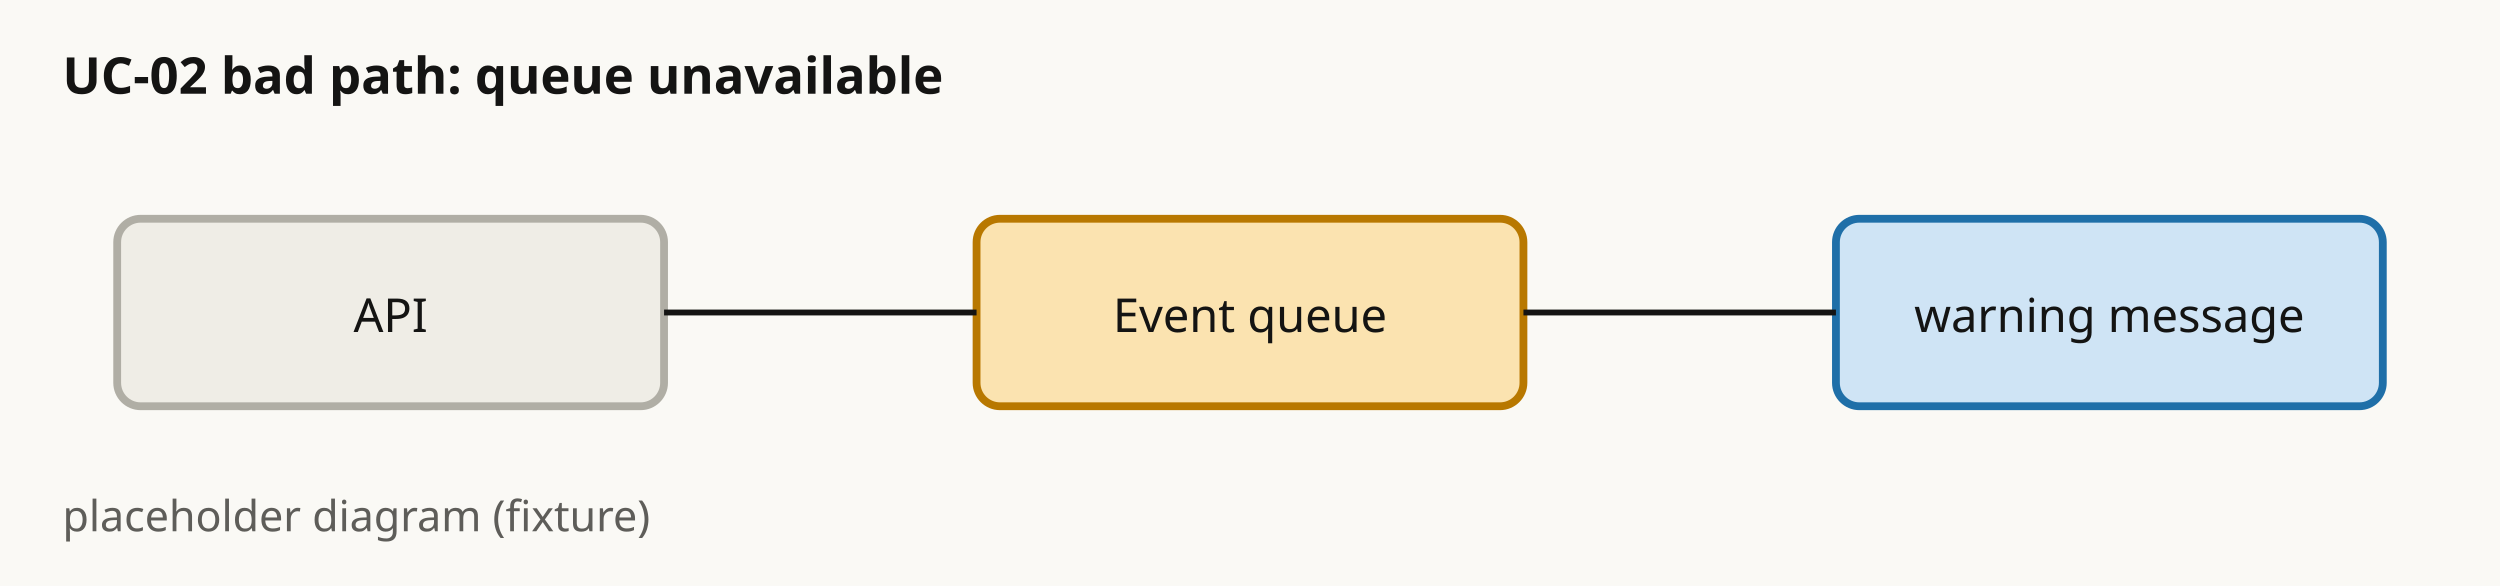
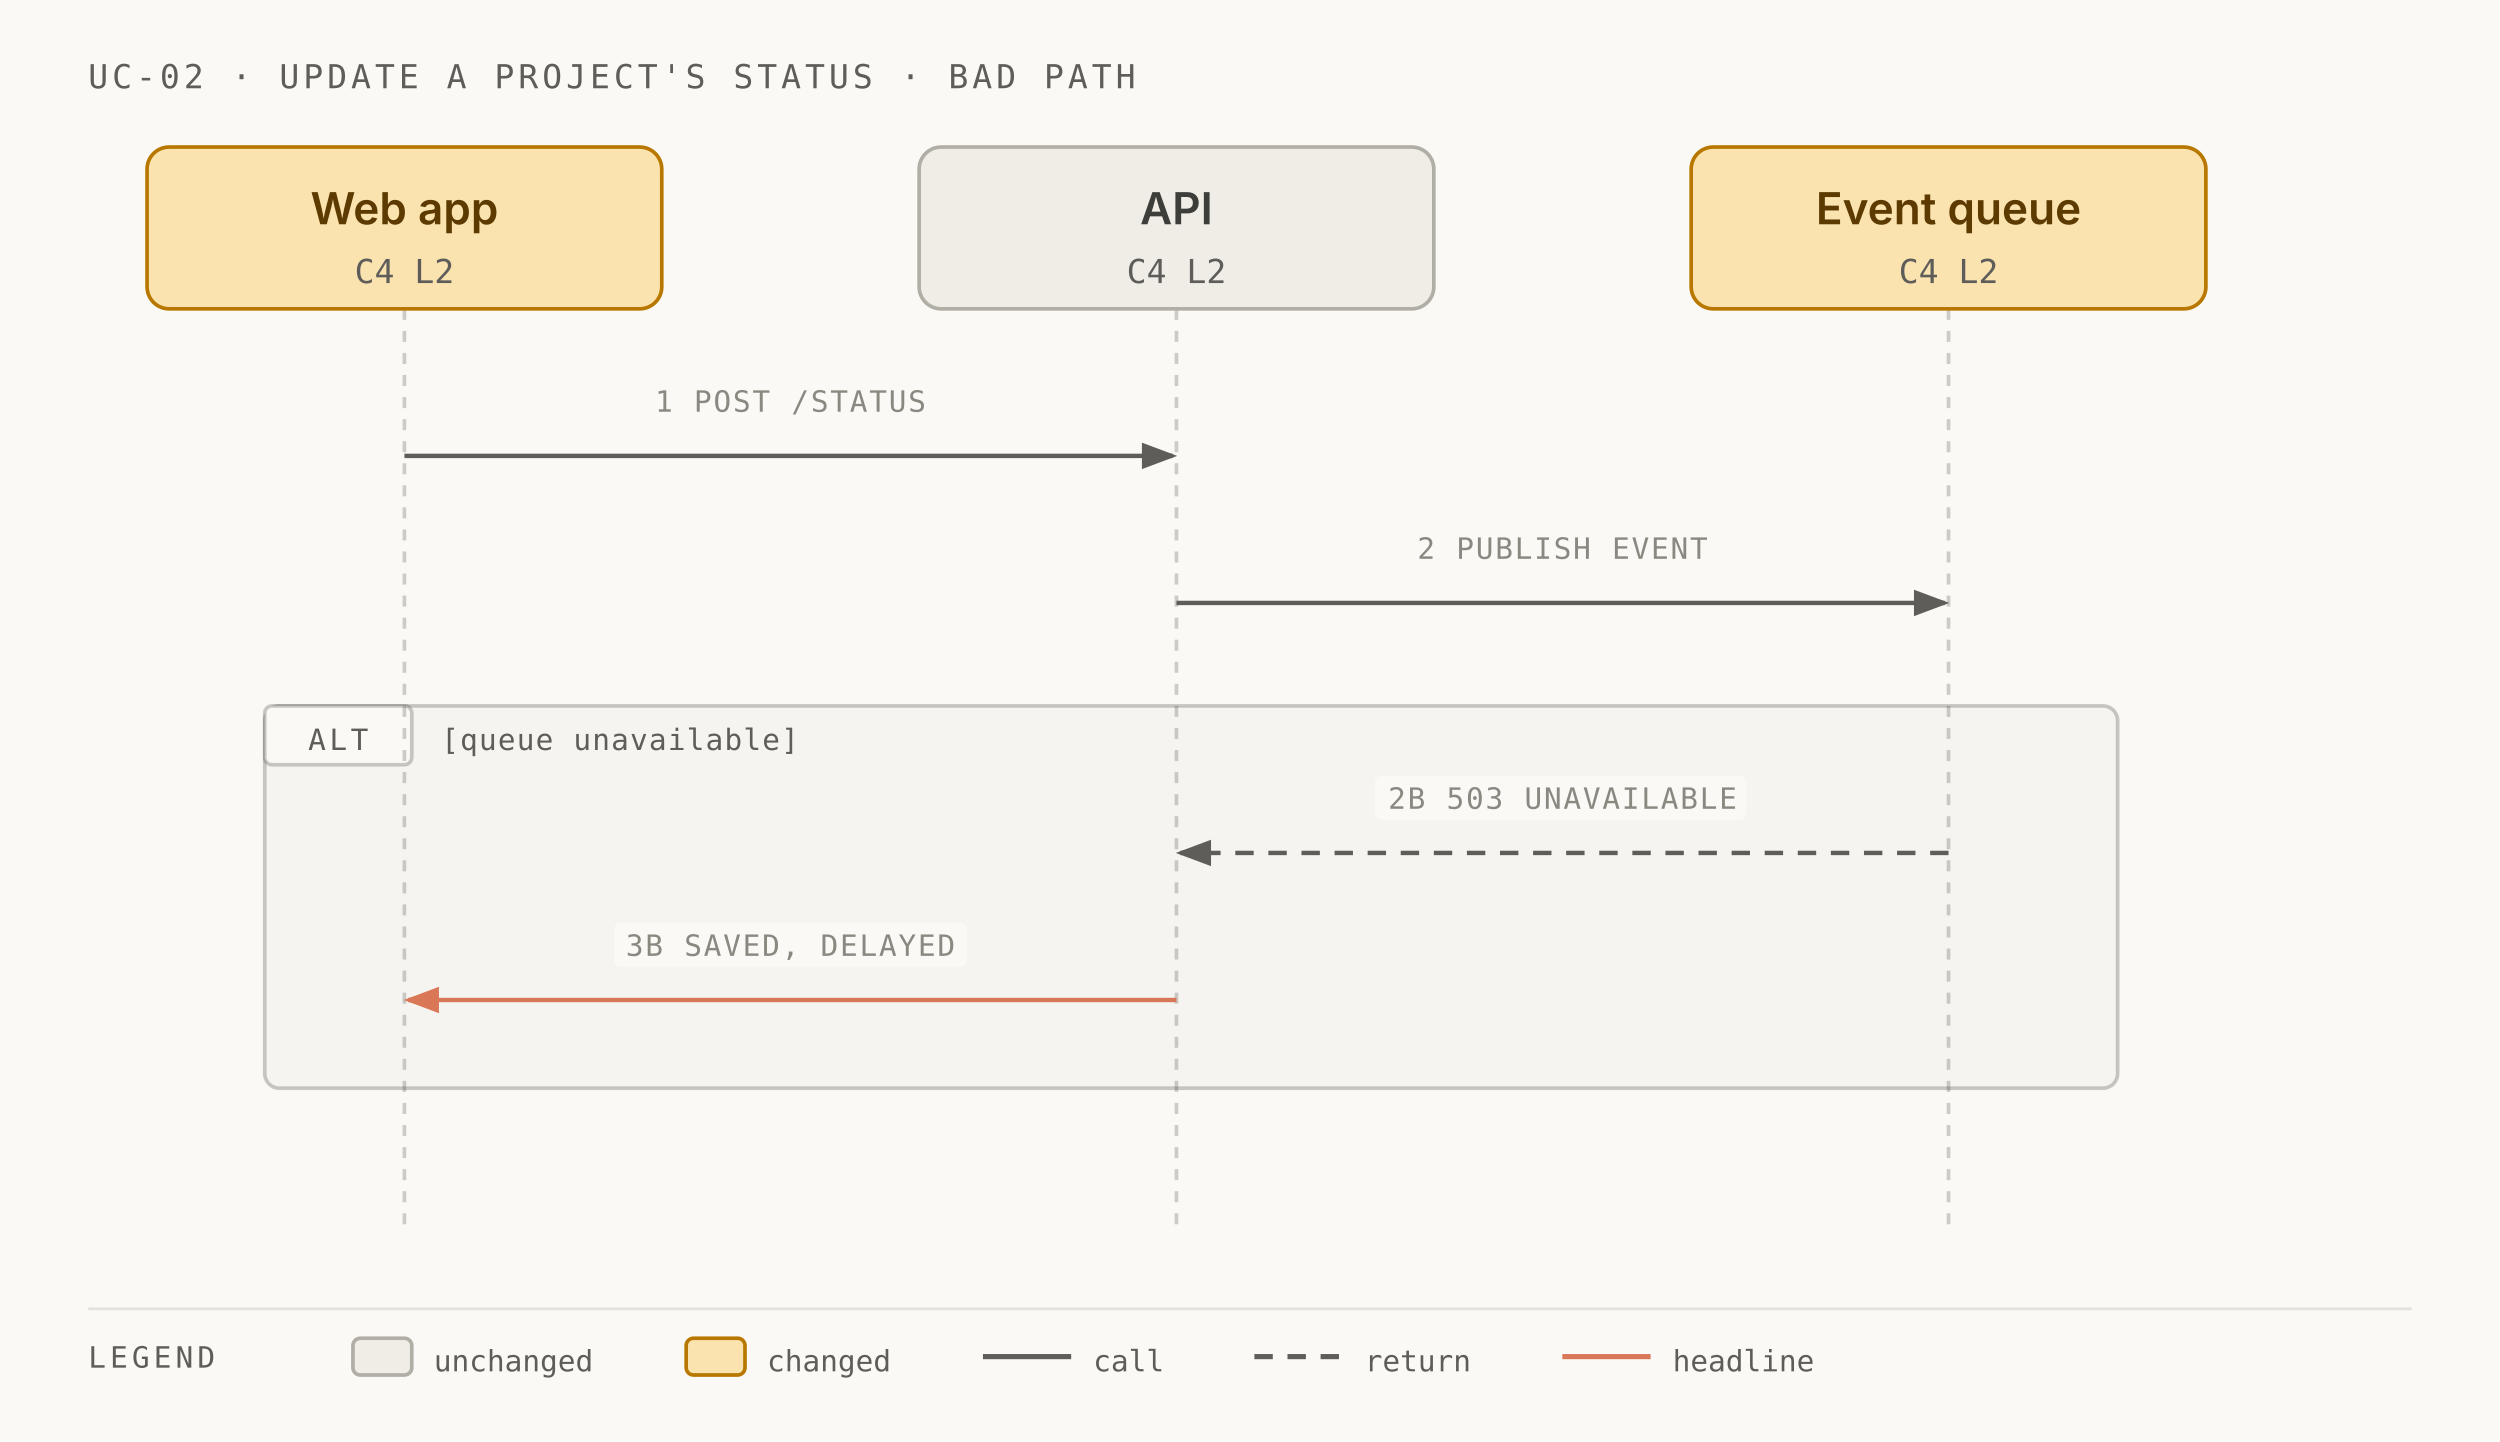
- <svg xmlns="http://www.w3.org/2000/svg" viewBox="0 0 640 150" width="640" height="150" role="img" aria-label="UC-02 bad path: queue unavailable">
-   <rect width="640" height="150" fill="#FAF9F5" />
-   <text x="16" y="24" font-family="sans-serif" font-size="13" font-weight="600" fill="#141413">UC-02 bad path: queue unavailable</text>
-   <g font-family="sans-serif" font-size="12" text-anchor="middle" fill="#141413">
-     <rect x="30" y="56" width="140" height="48" rx="6" fill="#EFEDE6" stroke="#B0AEA5" stroke-width="2" />
-     <text x="100" y="85">API</text>
-     <rect x="250" y="56" width="140" height="48" rx="6" fill="#FBE3B0" stroke="#B87800" stroke-width="2" />
-     <text x="320" y="85">Event queue</text>
-     <rect x="470" y="56" width="140" height="48" rx="6" fill="#CFE4F5" stroke="#1F6FA8" stroke-width="2" />
-     <text x="540" y="85">warning message</text>
-     <path d="M170 80 H250 M390 80 H470" stroke="#141413" stroke-width="1.5" fill="none" />
-   </g>
-   <text x="16" y="136" font-family="sans-serif" font-size="11" fill="#5E5D59">placeholder diagram (fixture)</text>
+ <svg xmlns="http://www.w3.org/2000/svg" viewBox="0 0 680 392" width="680" height="392" role="img" aria-labelledby="uc-02-bad-title uc-02-bad-desc">
+   <defs>
+     <marker id="uc-02-bad-arrow" markerWidth="8" markerHeight="6" refX="7" refY="3" orient="auto">
+       <polygon points="0 0, 8 3, 0 6" fill="#5E5D59" />
+     </marker>
+     <marker id="uc-02-bad-arrow-accent" markerWidth="8" markerHeight="6" refX="7" refY="3" orient="auto">
+       <polygon points="0 0, 8 3, 0 6" fill="#D97757" />
+     </marker>
+     <marker id="uc-02-bad-arrow-link" markerWidth="8" markerHeight="6" refX="7" refY="3" orient="auto">
+       <polygon points="0 0, 8 3, 0 6" fill="#1F6FA8" />
+     </marker>
+   </defs>
+   <rect width="100%" height="100%" fill="#FAF9F5" />
+   <text x="24" y="24" fill="#5E5D59" font-size="9" font-family="ui-monospace, 'Cascadia Mono', Consolas, monospace" text-anchor="start" letter-spacing="0.12em">UC-02 · UPDATE A PROJECT'S STATUS · BAD PATH</text>
+   <rect x="72" y="192" width="504" height="104" rx="4" fill="rgba(20,20,19,0.02)" stroke="rgba(20,20,19,0.22)" stroke-width="1" />
+   <rect x="72" y="192" width="40" height="16" rx="2" fill="#FAF9F5" stroke="rgba(20,20,19,0.22)" stroke-width="1" />
+   <text x="92" y="204" fill="#5E5D59" font-size="8" font-family="ui-monospace, 'Cascadia Mono', Consolas, monospace" text-anchor="middle" letter-spacing="0.12em">ALT</text>
+   <text x="120" y="204" fill="#5E5D59" font-size="8" font-family="ui-monospace, 'Cascadia Mono', Consolas, monospace" text-anchor="start" letter-spacing="0.04em">[queue unavailable]</text>
+   <line x1="110" y1="84" x2="110" y2="336" stroke="rgba(20,20,19,0.20)" stroke-width="1" stroke-dasharray="3,3" />
+   <line x1="320" y1="84" x2="320" y2="336" stroke="rgba(20,20,19,0.20)" stroke-width="1" stroke-dasharray="3,3" />
+   <line x1="530" y1="84" x2="530" y2="336" stroke="rgba(20,20,19,0.20)" stroke-width="1" stroke-dasharray="3,3" />
+   <line x1="110" y1="124" x2="319" y2="124" stroke="#5E5D59" stroke-width="1.2" marker-end="url(#uc-02-bad-arrow)" />
+   <rect x="174" y="103" width="81" height="12" rx="2" fill="#FAF9F5" />
+   <text x="215.0" y="112" fill="#8A8880" font-size="8" font-family="ui-monospace, 'Cascadia Mono', Consolas, monospace" text-anchor="middle" letter-spacing="0.06em">1 POST /STATUS</text>
+   <line x1="320" y1="164" x2="529" y2="164" stroke="#5E5D59" stroke-width="1.2" marker-end="url(#uc-02-bad-arrow)" />
+   <rect x="382" y="143" width="86" height="12" rx="2" fill="#FAF9F5" />
+   <text x="425.0" y="152" fill="#8A8880" font-size="8" font-family="ui-monospace, 'Cascadia Mono', Consolas, monospace" text-anchor="middle" letter-spacing="0.06em">2 PUBLISH EVENT</text>
+   <line x1="530" y1="232" x2="321" y2="232" stroke="#5E5D59" stroke-width="1.2" stroke-dasharray="5,4" marker-end="url(#uc-02-bad-arrow)" />
+   <rect x="374" y="211" width="101" height="12" rx="2" fill="#FAF9F5" />
+   <text x="425.0" y="220" fill="#8A8880" font-size="8" font-family="ui-monospace, 'Cascadia Mono', Consolas, monospace" text-anchor="middle" letter-spacing="0.06em">2B 503 UNAVAILABLE</text>
+   <line x1="320" y1="272" x2="111" y2="272" stroke="#D97757" stroke-width="1.2" marker-end="url(#uc-02-bad-arrow-accent)" />
+   <rect x="167" y="251" width="96" height="12" rx="2" fill="#FAF9F5" />
+   <text x="215.0" y="260" fill="#8A8880" font-size="8" font-family="ui-monospace, 'Cascadia Mono', Consolas, monospace" text-anchor="middle" letter-spacing="0.06em">3B SAVED, DELAYED</text>
+   <rect x="40" y="40" width="140" height="44" rx="6" fill="#FAF9F5" />
+   <rect x="40" y="40" width="140" height="44" rx="6" fill="#FBE3B0" stroke="#B87800" stroke-width="1" />
+   <text x="110.0" y="61.0" fill="#5C3A00" font-size="12" font-weight="600" font-family="Inter, 'IBM Plex Sans Thai', system-ui, -apple-system, 'Segoe UI', sans-serif" text-anchor="middle">Web app</text>
+   <text x="110.0" y="77.0" fill="#5E5D59" font-size="9" font-family="ui-monospace, 'Cascadia Mono', Consolas, monospace" text-anchor="middle">C4 L2</text>
+   <rect x="250" y="40" width="140" height="44" rx="6" fill="#FAF9F5" />
+   <rect x="250" y="40" width="140" height="44" rx="6" fill="#EFEDE6" stroke="#B0AEA5" stroke-width="1" />
+   <text x="320.0" y="61.0" fill="#3D3D3A" font-size="12" font-weight="600" font-family="Inter, 'IBM Plex Sans Thai', system-ui, -apple-system, 'Segoe UI', sans-serif" text-anchor="middle">API</text>
+   <text x="320.0" y="77.0" fill="#5E5D59" font-size="9" font-family="ui-monospace, 'Cascadia Mono', Consolas, monospace" text-anchor="middle">C4 L2</text>
+   <rect x="460" y="40" width="140" height="44" rx="6" fill="#FAF9F5" />
+   <rect x="460" y="40" width="140" height="44" rx="6" fill="#FBE3B0" stroke="#B87800" stroke-width="1" />
+   <text x="530.0" y="61.0" fill="#5C3A00" font-size="12" font-weight="600" font-family="Inter, 'IBM Plex Sans Thai', system-ui, -apple-system, 'Segoe UI', sans-serif" text-anchor="middle">Event queue</text>
+   <text x="530.0" y="77.0" fill="#5E5D59" font-size="9" font-family="ui-monospace, 'Cascadia Mono', Consolas, monospace" text-anchor="middle">C4 L2</text>
+   <line x1="24" y1="356" x2="656" y2="356" stroke="rgba(20,20,19,0.10)" stroke-width="0.8" />
+   <text x="24" y="372" fill="#5E5D59" font-size="8" font-family="ui-monospace, 'Cascadia Mono', Consolas, monospace" text-anchor="start" letter-spacing="0.14em">LEGEND</text>
+   <rect x="96" y="364" width="16" height="10" rx="2" fill="#EFEDE6" stroke="#B0AEA5" />
+   <text x="118" y="373" fill="#5E5D59" font-size="8" font-family="ui-monospace, 'Cascadia Mono', Consolas, monospace" text-anchor="start">unchanged</text>
+   <rect x="186.64" y="364" width="16" height="10" rx="2" fill="#FBE3B0" stroke="#B87800" />
+   <text x="208.64" y="373" fill="#5E5D59" font-size="8" font-family="ui-monospace, 'Cascadia Mono', Consolas, monospace" text-anchor="start">changed</text>
+   <line x1="267.36" y1="369" x2="291.36" y2="369" stroke="#5E5D59" stroke-width="1.4" />
+   <text x="297.36" y="373" fill="#5E5D59" font-size="8" font-family="ui-monospace, 'Cascadia Mono', Consolas, monospace" text-anchor="start">call</text>
+   <line x1="341.2" y1="369" x2="365.2" y2="369" stroke="#5E5D59" stroke-width="1.4" stroke-dasharray="5,4" />
+   <text x="371.2" y="373" fill="#5E5D59" font-size="8" font-family="ui-monospace, 'Cascadia Mono', Consolas, monospace" text-anchor="start">return</text>
+   <line x1="424.96" y1="369" x2="448.96" y2="369" stroke="#D97757" stroke-width="1.4" />
+   <text x="454.96" y="373" fill="#5E5D59" font-size="8" font-family="ui-monospace, 'Cascadia Mono', Consolas, monospace" text-anchor="start">headline</text>
</svg>
